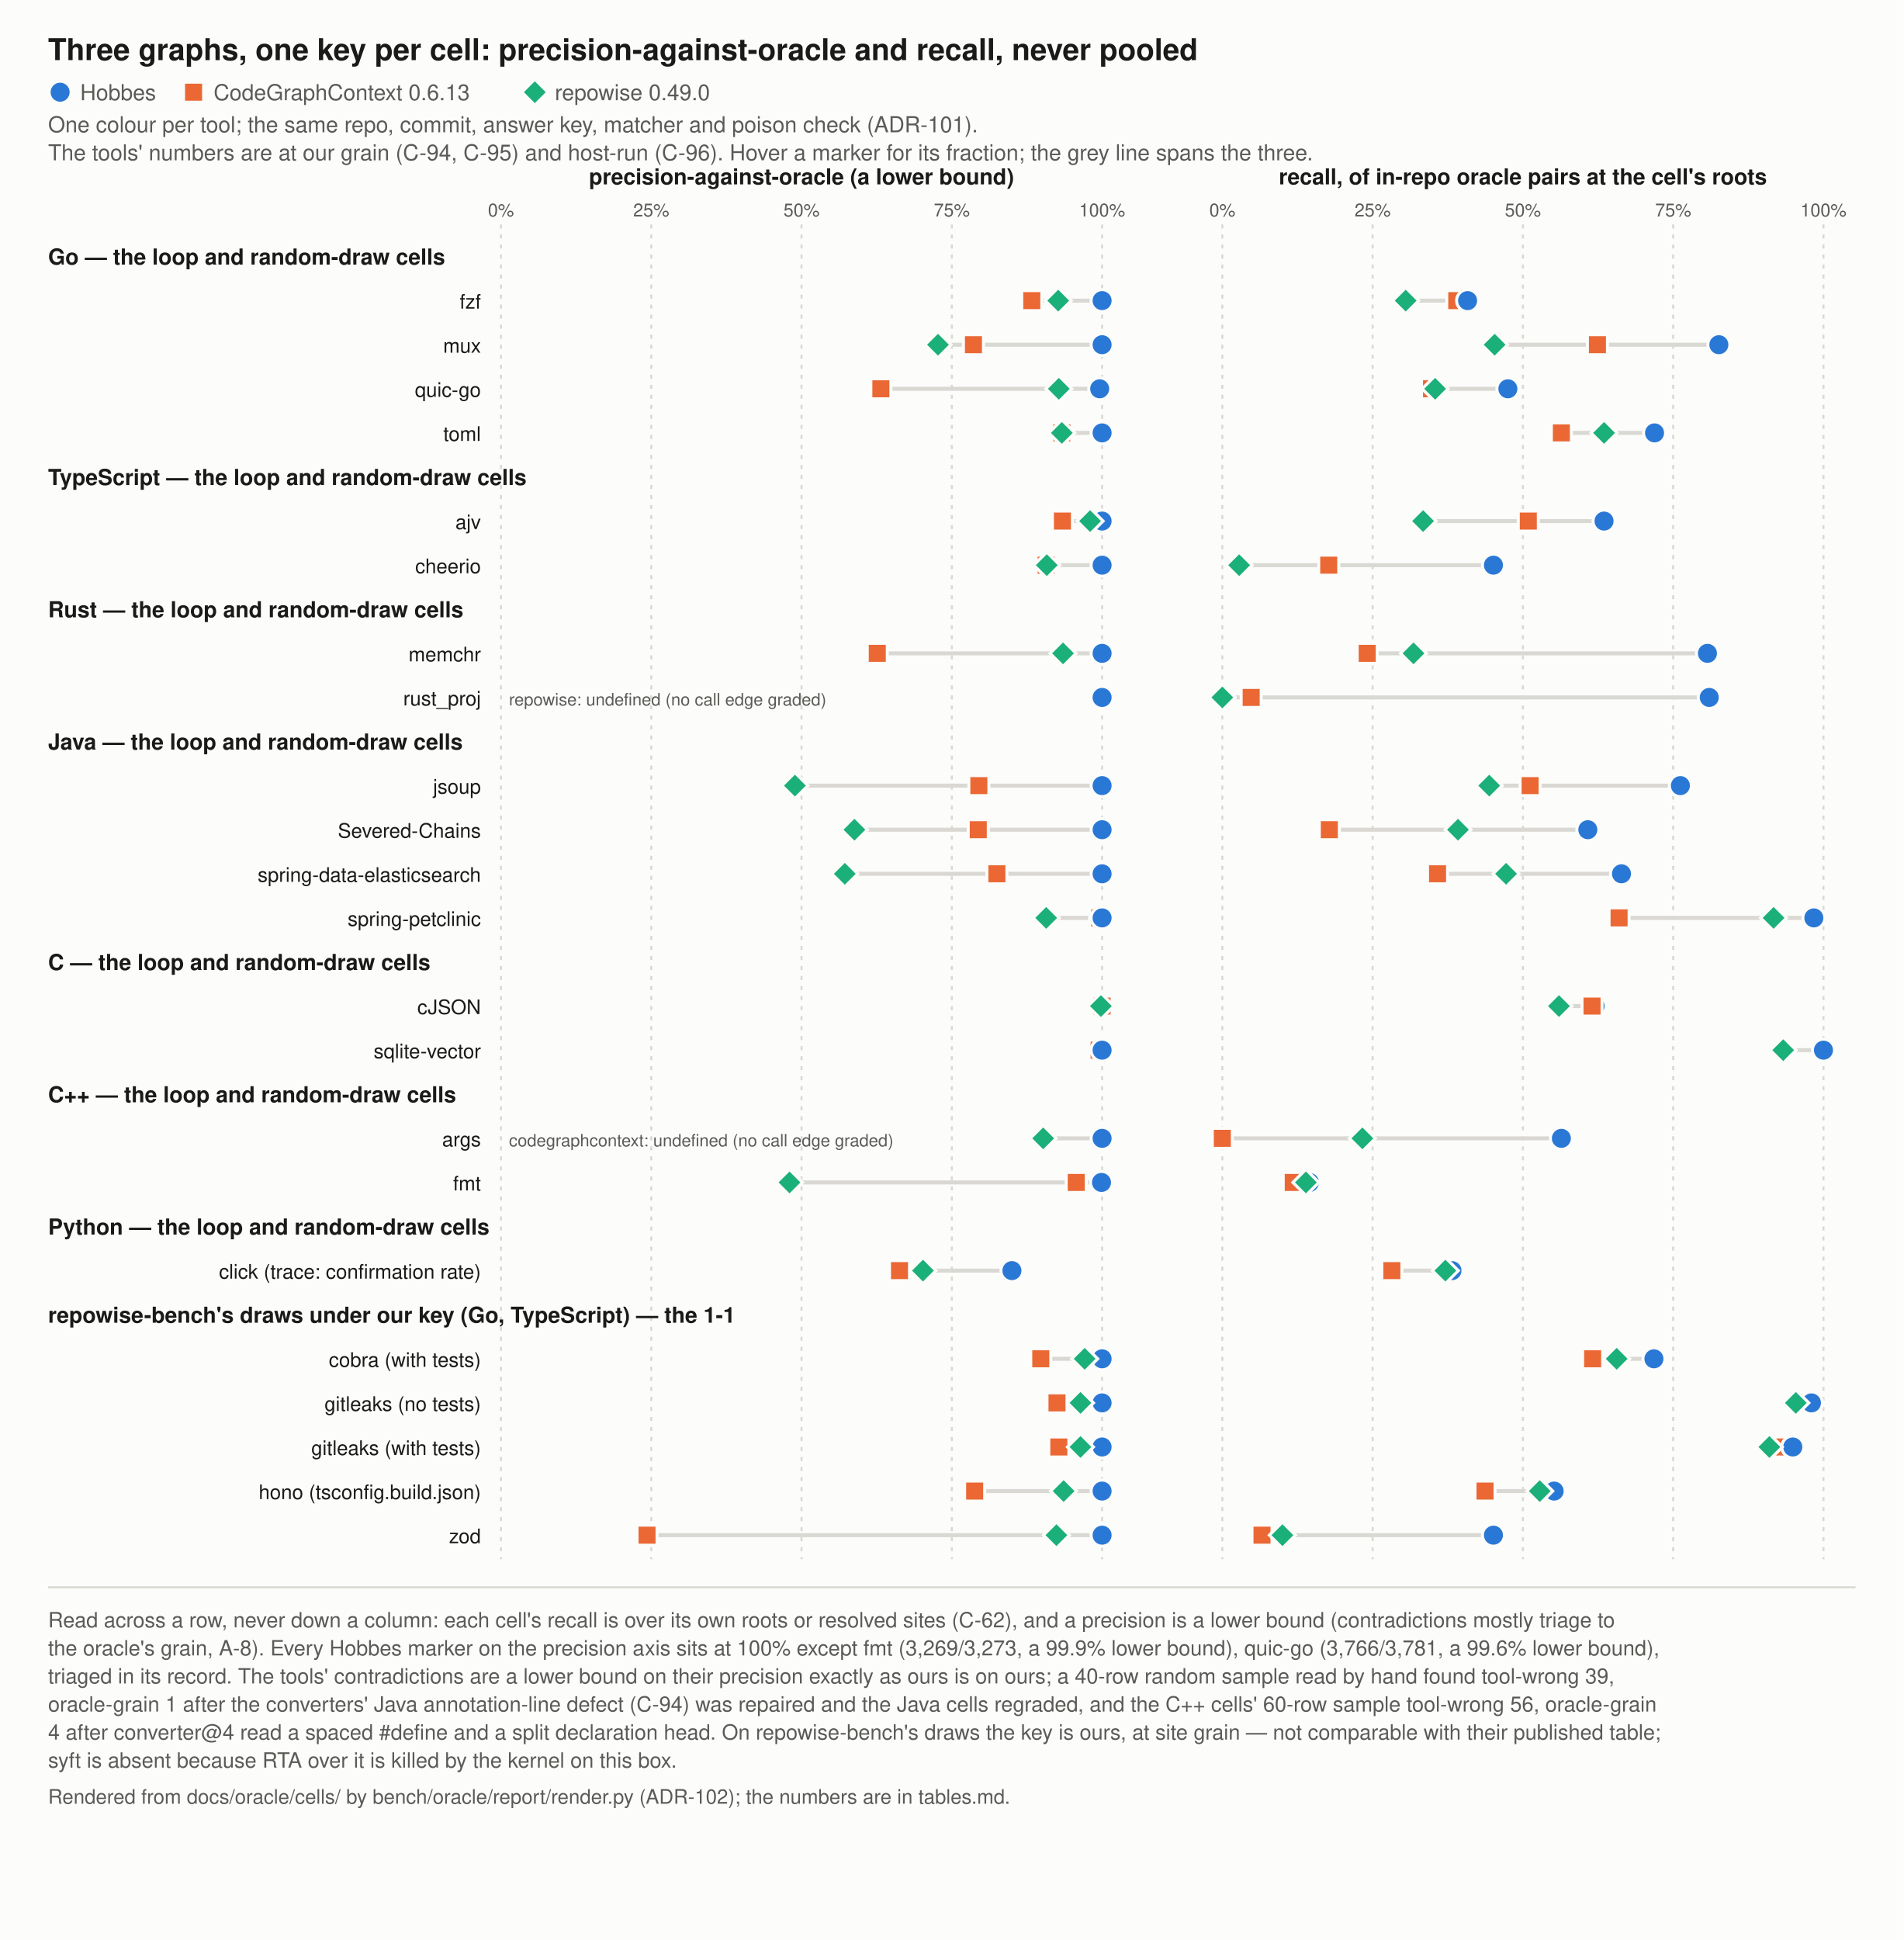
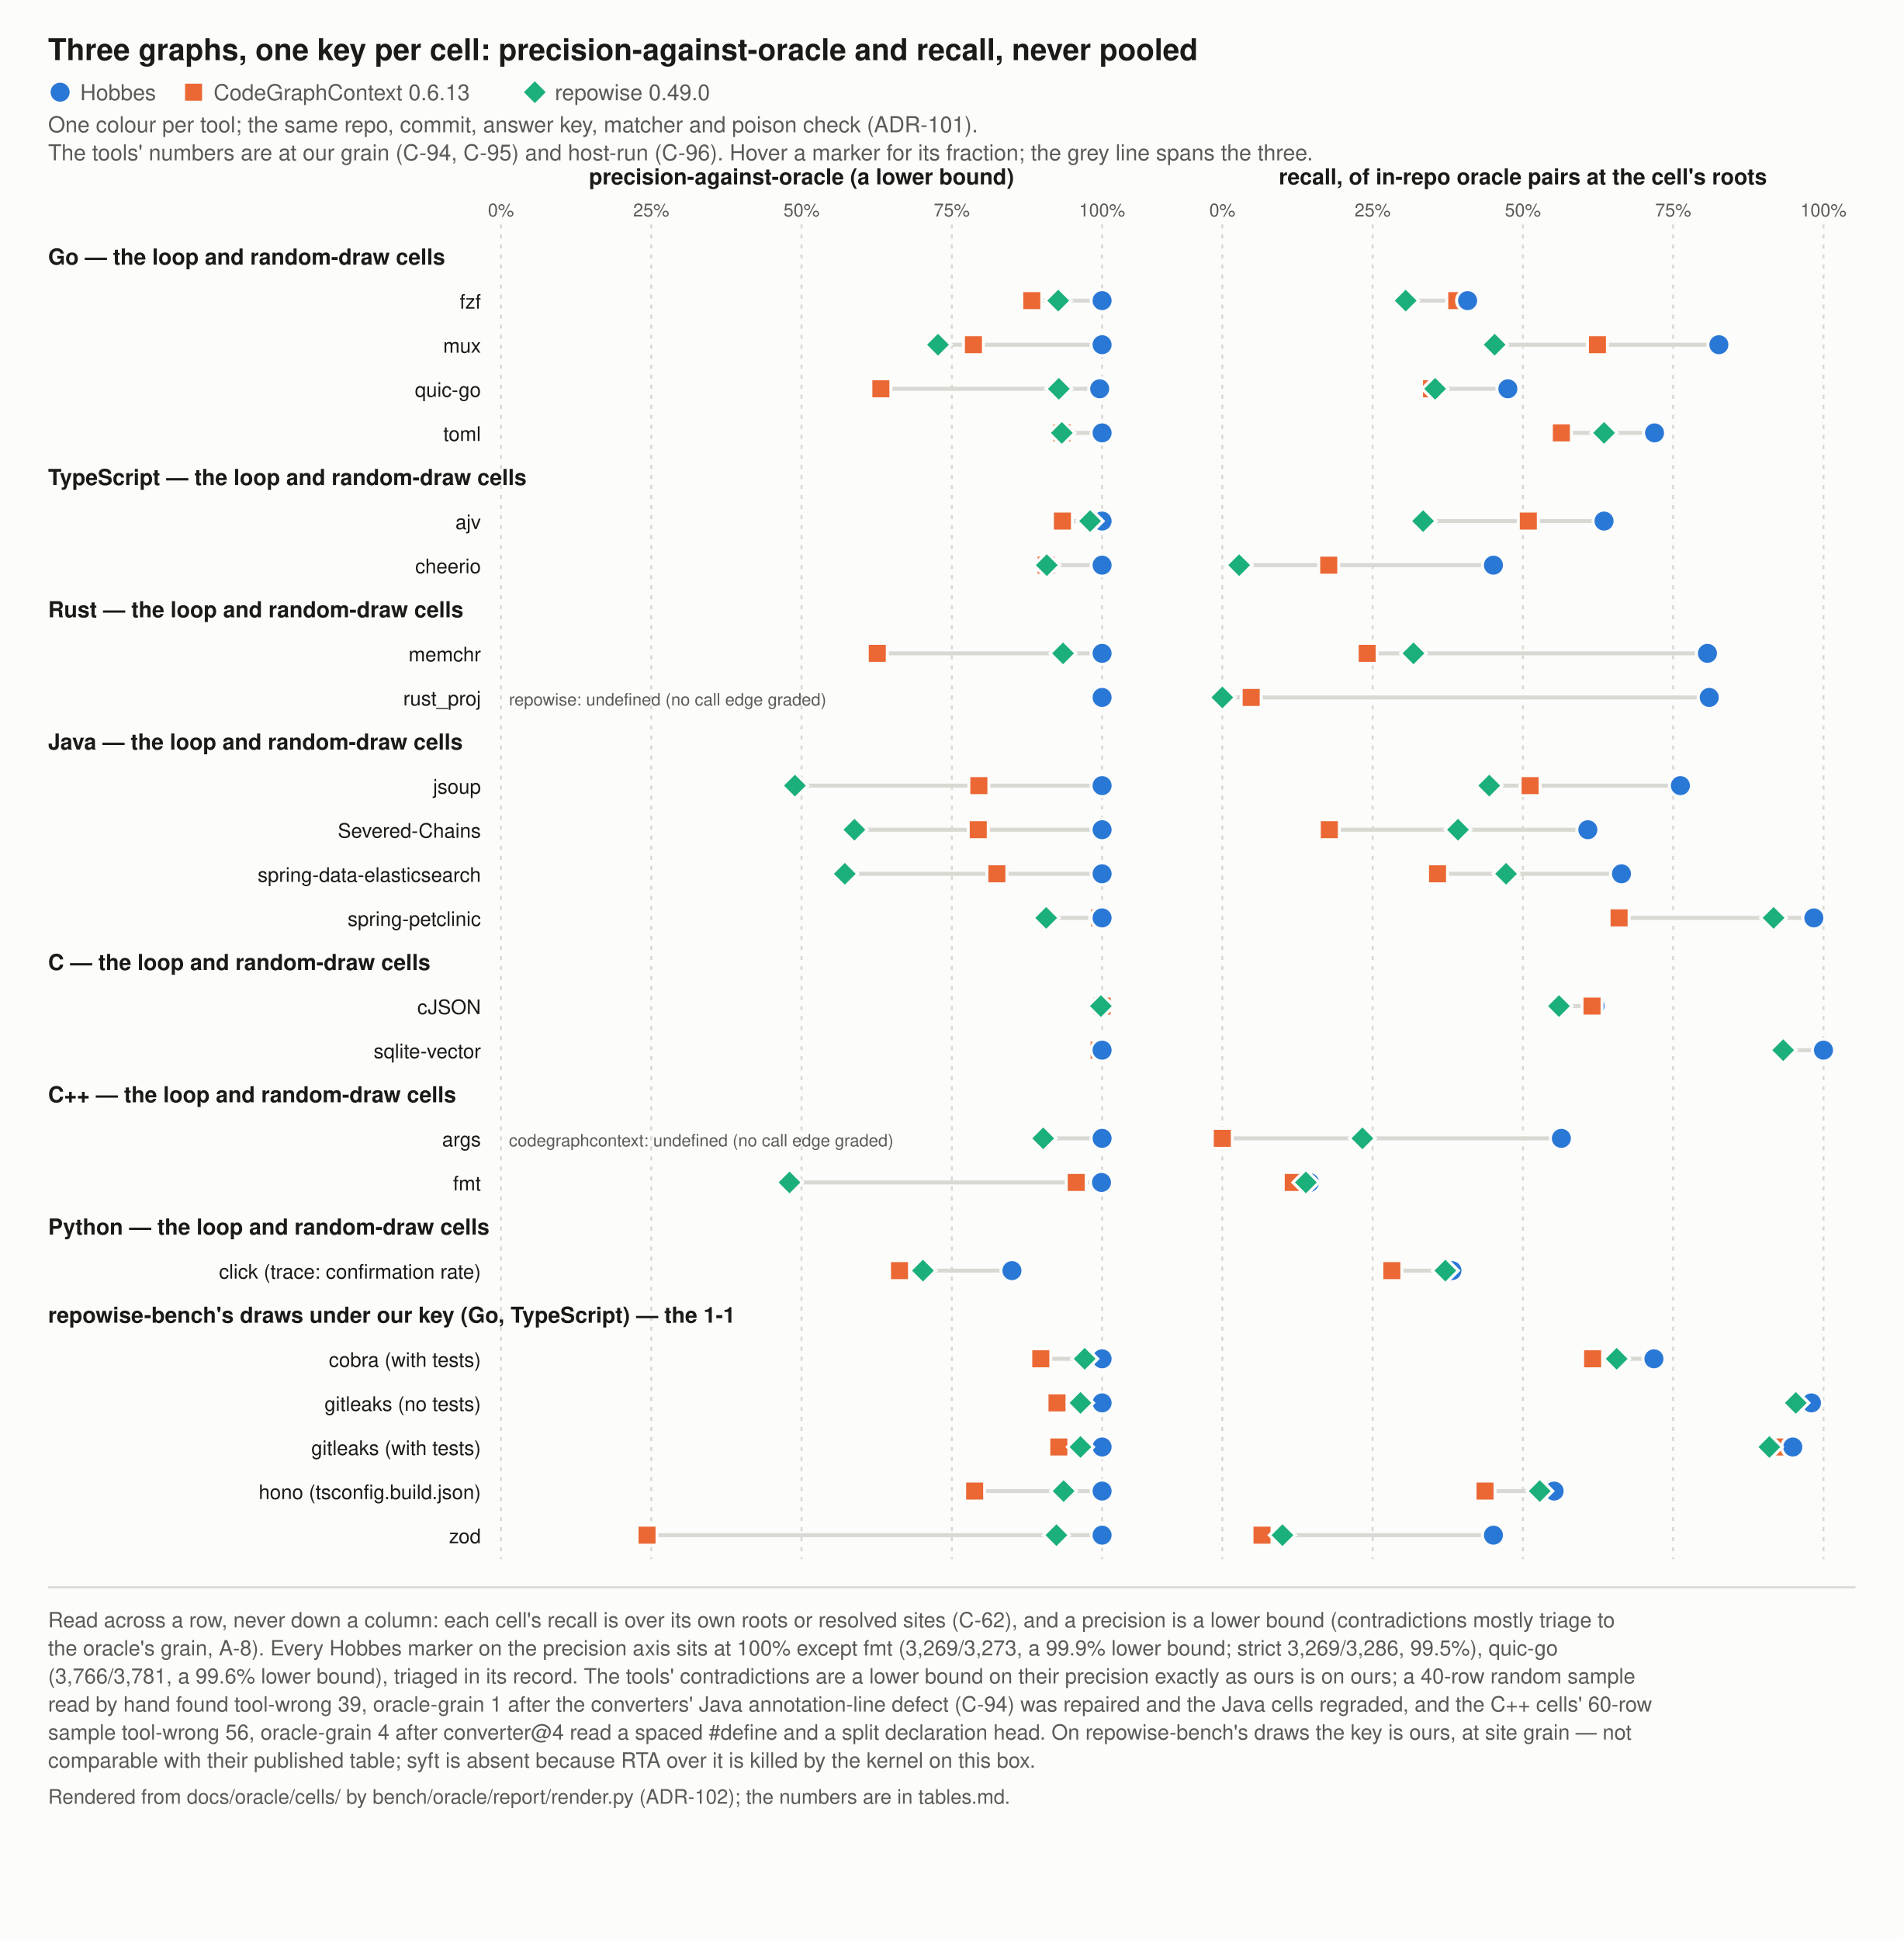
<svg xmlns="http://www.w3.org/2000/svg" width="950" height="968" viewBox="0 0 950 968" role="img" aria-label="Three graphs on one key per cell: precision-against-oracle and recall, Hobbes beside CodeGraphContext and repowise">
  <rect width="950" height="968" fill="#fcfcfb" />
  <text x="24" y="30" font-size="15" fill="#1a1a19" text-anchor="start" font-weight="bold" font-family="-apple-system, 'Segoe UI', Helvetica, Arial, sans-serif">Three graphs, one key per cell: precision-against-oracle and recall, never pooled</text>
  <g>
    <circle cx="30" cy="46" r="5.5" fill="#2a78d6" stroke="#fcfcfb" stroke-width="1.5" />
  </g>
  <text x="40" y="50" font-size="11" fill="#5a5a57" text-anchor="start" font-weight="normal" font-family="-apple-system, 'Segoe UI', Helvetica, Arial, sans-serif">Hobbes</text>
  <g>
    <rect x="91.6" y="41" width="10" height="10" fill="#eb6834" stroke="#fcfcfb" stroke-width="1.5" />
  </g>
  <text x="106.6" y="50" font-size="11" fill="#5a5a57" text-anchor="start" font-weight="normal" font-family="-apple-system, 'Segoe UI', Helvetica, Arial, sans-serif">CodeGraphContext 0.6.13</text>
  <g>
    <polygon points="266.9,39.5 273.4,46 266.9,52.5 260.4,46" fill="#1baf7a" stroke="#fcfcfb" stroke-width="1.5" />
  </g>
  <text x="276.9" y="50" font-size="11" fill="#5a5a57" text-anchor="start" font-weight="normal" font-family="-apple-system, 'Segoe UI', Helvetica, Arial, sans-serif">repowise 0.49.0</text>
  <text x="24" y="66" font-size="11" fill="#5a5a57" text-anchor="start" font-weight="normal" font-family="-apple-system, 'Segoe UI', Helvetica, Arial, sans-serif">One colour per tool; the same repo, commit, answer key, matcher and poison check (ADR-101).</text>
  <text x="24" y="80" font-size="11" fill="#5a5a57" text-anchor="start" font-weight="normal" font-family="-apple-system, 'Segoe UI', Helvetica, Arial, sans-serif">The tools' numbers are at our grain (C-94, C-95) and host-run (C-96). Hover a marker for its fraction; the grey line spans the three.</text>
  <line x1="250.0" y1="112" x2="250.0" y2="778" stroke="#d9d8d2" stroke-dasharray="2 3" />
  <text x="250.0" y="108" font-size="9" fill="#5a5a57" text-anchor="middle" font-weight="normal" font-family="-apple-system, 'Segoe UI', Helvetica, Arial, sans-serif">0%</text>
  <line x1="325.0" y1="112" x2="325.0" y2="778" stroke="#d9d8d2" stroke-dasharray="2 3" />
  <text x="325.0" y="108" font-size="9" fill="#5a5a57" text-anchor="middle" font-weight="normal" font-family="-apple-system, 'Segoe UI', Helvetica, Arial, sans-serif">25%</text>
  <line x1="400.0" y1="112" x2="400.0" y2="778" stroke="#d9d8d2" stroke-dasharray="2 3" />
  <text x="400.0" y="108" font-size="9" fill="#5a5a57" text-anchor="middle" font-weight="normal" font-family="-apple-system, 'Segoe UI', Helvetica, Arial, sans-serif">50%</text>
  <line x1="475.0" y1="112" x2="475.0" y2="778" stroke="#d9d8d2" stroke-dasharray="2 3" />
  <text x="475.0" y="108" font-size="9" fill="#5a5a57" text-anchor="middle" font-weight="normal" font-family="-apple-system, 'Segoe UI', Helvetica, Arial, sans-serif">75%</text>
  <line x1="550.0" y1="112" x2="550.0" y2="778" stroke="#d9d8d2" stroke-dasharray="2 3" />
  <text x="550.0" y="108" font-size="9" fill="#5a5a57" text-anchor="middle" font-weight="normal" font-family="-apple-system, 'Segoe UI', Helvetica, Arial, sans-serif">100%</text>
  <text x="400.0" y="92" font-size="11" fill="#1a1a19" text-anchor="middle" font-weight="bold" font-family="-apple-system, 'Segoe UI', Helvetica, Arial, sans-serif">precision-against-oracle (a lower bound)</text>
  <line x1="610.0" y1="112" x2="610.0" y2="778" stroke="#d9d8d2" stroke-dasharray="2 3" />
  <text x="610.0" y="108" font-size="9" fill="#5a5a57" text-anchor="middle" font-weight="normal" font-family="-apple-system, 'Segoe UI', Helvetica, Arial, sans-serif">0%</text>
  <line x1="685.0" y1="112" x2="685.0" y2="778" stroke="#d9d8d2" stroke-dasharray="2 3" />
  <text x="685.0" y="108" font-size="9" fill="#5a5a57" text-anchor="middle" font-weight="normal" font-family="-apple-system, 'Segoe UI', Helvetica, Arial, sans-serif">25%</text>
  <line x1="760.0" y1="112" x2="760.0" y2="778" stroke="#d9d8d2" stroke-dasharray="2 3" />
  <text x="760.0" y="108" font-size="9" fill="#5a5a57" text-anchor="middle" font-weight="normal" font-family="-apple-system, 'Segoe UI', Helvetica, Arial, sans-serif">50%</text>
  <line x1="835.0" y1="112" x2="835.0" y2="778" stroke="#d9d8d2" stroke-dasharray="2 3" />
  <text x="835.0" y="108" font-size="9" fill="#5a5a57" text-anchor="middle" font-weight="normal" font-family="-apple-system, 'Segoe UI', Helvetica, Arial, sans-serif">75%</text>
  <line x1="910.0" y1="112" x2="910.0" y2="778" stroke="#d9d8d2" stroke-dasharray="2 3" />
  <text x="910.0" y="108" font-size="9" fill="#5a5a57" text-anchor="middle" font-weight="normal" font-family="-apple-system, 'Segoe UI', Helvetica, Arial, sans-serif">100%</text>
  <text x="760.0" y="92" font-size="11" fill="#1a1a19" text-anchor="middle" font-weight="bold" font-family="-apple-system, 'Segoe UI', Helvetica, Arial, sans-serif">recall, of in-repo oracle pairs at the cell's roots</text>
  <text x="24" y="132" font-size="11" fill="#1a1a19" text-anchor="start" font-weight="bold" font-family="-apple-system, 'Segoe UI', Helvetica, Arial, sans-serif">Go — the loop and random-draw cells</text>
  <text x="240" y="154" font-size="10" fill="#1a1a19" text-anchor="end" font-weight="normal" font-family="-apple-system, 'Segoe UI', Helvetica, Arial, sans-serif">fzf</text>
  <line x1="514.9" y1="150" x2="550.0" y2="150" stroke="#d9d8d2" stroke-width="2" />
  <g>
    <rect x="509.9" y="145" width="10" height="10" fill="#eb6834" stroke="#fcfcfb" stroke-width="1.5" />
  </g>
  <g>
    <circle cx="550.0" cy="150" r="5.5" fill="#2a78d6" stroke="#fcfcfb" stroke-width="1.5" />
  </g>
  <g>
    <polygon points="528.1,143.5 534.6,150 528.1,156.5 521.6,150" fill="#1baf7a" stroke="#fcfcfb" stroke-width="1.5" />
  </g>
  <line x1="701.5" y1="150" x2="732.4" y2="150" stroke="#d9d8d2" stroke-width="2" />
  <g>
    <rect x="722.0" y="145" width="10" height="10" fill="#eb6834" stroke="#fcfcfb" stroke-width="1.5" />
  </g>
  <g>
    <circle cx="732.4" cy="150" r="5.5" fill="#2a78d6" stroke="#fcfcfb" stroke-width="1.5" />
  </g>
  <g>
    <polygon points="701.5,143.5 708.0,150 701.5,156.5 695.0,150" fill="#1baf7a" stroke="#fcfcfb" stroke-width="1.5" />
  </g>
  <text x="240" y="176" font-size="10" fill="#1a1a19" text-anchor="end" font-weight="normal" font-family="-apple-system, 'Segoe UI', Helvetica, Arial, sans-serif">mux</text>
  <line x1="468.1" y1="172" x2="550.0" y2="172" stroke="#d9d8d2" stroke-width="2" />
  <g>
    <rect x="480.8" y="167" width="10" height="10" fill="#eb6834" stroke="#fcfcfb" stroke-width="1.5" />
  </g>
  <g>
    <circle cx="550.0" cy="172" r="5.5" fill="#2a78d6" stroke="#fcfcfb" stroke-width="1.5" />
  </g>
  <g>
    <polygon points="468.1,165.5 474.6,172 468.1,178.5 461.6,172" fill="#1baf7a" stroke="#fcfcfb" stroke-width="1.5" />
  </g>
  <line x1="745.9" y1="172" x2="857.8" y2="172" stroke="#d9d8d2" stroke-width="2" />
  <g>
    <rect x="792.2" y="167" width="10" height="10" fill="#eb6834" stroke="#fcfcfb" stroke-width="1.5" />
  </g>
  <g>
    <circle cx="857.8" cy="172" r="5.5" fill="#2a78d6" stroke="#fcfcfb" stroke-width="1.5" />
  </g>
  <g>
    <polygon points="745.9,165.5 752.4,172 745.9,178.5 739.4,172" fill="#1baf7a" stroke="#fcfcfb" stroke-width="1.5" />
  </g>
  <text x="240" y="198" font-size="10" fill="#1a1a19" text-anchor="end" font-weight="normal" font-family="-apple-system, 'Segoe UI', Helvetica, Arial, sans-serif">quic-go</text>
  <line x1="439.6" y1="194" x2="548.8" y2="194" stroke="#d9d8d2" stroke-width="2" />
  <g>
    <rect x="434.6" y="189" width="10" height="10" fill="#eb6834" stroke="#fcfcfb" stroke-width="1.5" />
  </g>
  <g>
    <circle cx="548.8" cy="194" r="5.5" fill="#2a78d6" stroke="#fcfcfb" stroke-width="1.5" />
  </g>
  <g>
    <polygon points="528.4,187.5 534.9,194 528.4,200.5 521.9,194" fill="#1baf7a" stroke="#fcfcfb" stroke-width="1.5" />
  </g>
  <line x1="714.4" y1="194" x2="752.5" y2="194" stroke="#d9d8d2" stroke-width="2" />
  <g>
    <rect x="709.4" y="189" width="10" height="10" fill="#eb6834" stroke="#fcfcfb" stroke-width="1.5" />
  </g>
  <g>
    <circle cx="752.5" cy="194" r="5.5" fill="#2a78d6" stroke="#fcfcfb" stroke-width="1.5" />
  </g>
  <g>
    <polygon points="716.2,187.5 722.7,194 716.2,200.5 709.7,194" fill="#1baf7a" stroke="#fcfcfb" stroke-width="1.5" />
  </g>
  <text x="240" y="220" font-size="10" fill="#1a1a19" text-anchor="end" font-weight="normal" font-family="-apple-system, 'Segoe UI', Helvetica, Arial, sans-serif">toml</text>
  <line x1="529.9" y1="216" x2="550.0" y2="216" stroke="#d9d8d2" stroke-width="2" />
  <g>
    <rect x="524.9" y="211" width="10" height="10" fill="#eb6834" stroke="#fcfcfb" stroke-width="1.5" />
  </g>
  <g>
    <polygon points="529.9,209.5 536.4,216 529.9,222.5 523.4,216" fill="#1baf7a" stroke="#fcfcfb" stroke-width="1.5" />
  </g>
  <g>
    <circle cx="550.0" cy="216" r="5.5" fill="#2a78d6" stroke="#fcfcfb" stroke-width="1.5" />
  </g>
  <line x1="779.2" y1="216" x2="825.7" y2="216" stroke="#d9d8d2" stroke-width="2" />
  <g>
    <rect x="774.2" y="211" width="10" height="10" fill="#eb6834" stroke="#fcfcfb" stroke-width="1.5" />
  </g>
  <g>
    <polygon points="800.5,209.5 807.0,216 800.5,222.5 794.0,216" fill="#1baf7a" stroke="#fcfcfb" stroke-width="1.5" />
  </g>
  <g>
    <circle cx="825.7" cy="216" r="5.5" fill="#2a78d6" stroke="#fcfcfb" stroke-width="1.5" />
  </g>
  <text x="24" y="242" font-size="11" fill="#1a1a19" text-anchor="start" font-weight="bold" font-family="-apple-system, 'Segoe UI', Helvetica, Arial, sans-serif">TypeScript — the loop and random-draw cells</text>
  <text x="240" y="264" font-size="10" fill="#1a1a19" text-anchor="end" font-weight="normal" font-family="-apple-system, 'Segoe UI', Helvetica, Arial, sans-serif">ajv</text>
  <line x1="530.2" y1="260" x2="550.0" y2="260" stroke="#d9d8d2" stroke-width="2" />
  <g>
    <circle cx="550.0" cy="260" r="5.5" fill="#2a78d6" stroke="#fcfcfb" stroke-width="1.5" />
  </g>
  <g>
    <rect x="525.2" y="255" width="10" height="10" fill="#eb6834" stroke="#fcfcfb" stroke-width="1.5" />
  </g>
  <g>
    <polygon points="544.0,253.5 550.5,260 544.0,266.5 537.5,260" fill="#1baf7a" stroke="#fcfcfb" stroke-width="1.5" />
  </g>
  <line x1="710.2" y1="260" x2="800.5" y2="260" stroke="#d9d8d2" stroke-width="2" />
  <g>
    <circle cx="800.5" cy="260" r="5.5" fill="#2a78d6" stroke="#fcfcfb" stroke-width="1.5" />
  </g>
  <g>
    <rect x="757.7" y="255" width="10" height="10" fill="#eb6834" stroke="#fcfcfb" stroke-width="1.5" />
  </g>
  <g>
    <polygon points="710.2,253.5 716.7,260 710.2,266.5 703.7,260" fill="#1baf7a" stroke="#fcfcfb" stroke-width="1.5" />
  </g>
  <text x="240" y="286" font-size="10" fill="#1a1a19" text-anchor="end" font-weight="normal" font-family="-apple-system, 'Segoe UI', Helvetica, Arial, sans-serif">cheerio</text>
  <line x1="522.1" y1="282" x2="550.0" y2="282" stroke="#d9d8d2" stroke-width="2" />
  <g>
    <circle cx="550.0" cy="282" r="5.5" fill="#2a78d6" stroke="#fcfcfb" stroke-width="1.5" />
  </g>
  <g>
    <rect x="517.1" y="277" width="10" height="10" fill="#eb6834" stroke="#fcfcfb" stroke-width="1.5" />
  </g>
  <g>
    <polygon points="522.4,275.5 528.9,282 522.4,288.5 515.9,282" fill="#1baf7a" stroke="#fcfcfb" stroke-width="1.5" />
  </g>
  <line x1="618.4" y1="282" x2="745.3" y2="282" stroke="#d9d8d2" stroke-width="2" />
  <g>
    <circle cx="745.3" cy="282" r="5.5" fill="#2a78d6" stroke="#fcfcfb" stroke-width="1.5" />
  </g>
  <g>
    <rect x="658.1" y="277" width="10" height="10" fill="#eb6834" stroke="#fcfcfb" stroke-width="1.5" />
  </g>
  <g>
    <polygon points="618.4,275.5 624.9,282 618.4,288.5 611.9,282" fill="#1baf7a" stroke="#fcfcfb" stroke-width="1.5" />
  </g>
  <text x="24" y="308" font-size="11" fill="#1a1a19" text-anchor="start" font-weight="bold" font-family="-apple-system, 'Segoe UI', Helvetica, Arial, sans-serif">Rust — the loop and random-draw cells</text>
  <text x="240" y="330" font-size="10" fill="#1a1a19" text-anchor="end" font-weight="normal" font-family="-apple-system, 'Segoe UI', Helvetica, Arial, sans-serif">memchr</text>
  <line x1="437.8" y1="326" x2="550.0" y2="326" stroke="#d9d8d2" stroke-width="2" />
  <g>
    <rect x="432.8" y="321" width="10" height="10" fill="#eb6834" stroke="#fcfcfb" stroke-width="1.5" />
  </g>
  <g>
    <circle cx="550.0" cy="326" r="5.5" fill="#2a78d6" stroke="#fcfcfb" stroke-width="1.5" />
  </g>
  <g>
    <polygon points="530.5,319.5 537.0,326 530.5,332.5 524.0,326" fill="#1baf7a" stroke="#fcfcfb" stroke-width="1.5" />
  </g>
  <line x1="682.3" y1="326" x2="852.1" y2="326" stroke="#d9d8d2" stroke-width="2" />
  <g>
    <rect x="677.3" y="321" width="10" height="10" fill="#eb6834" stroke="#fcfcfb" stroke-width="1.5" />
  </g>
  <g>
    <circle cx="852.1" cy="326" r="5.5" fill="#2a78d6" stroke="#fcfcfb" stroke-width="1.5" />
  </g>
  <g>
    <polygon points="705.4,319.5 711.9,326 705.4,332.5 698.9,326" fill="#1baf7a" stroke="#fcfcfb" stroke-width="1.5" />
  </g>
  <text x="240" y="352" font-size="10" fill="#1a1a19" text-anchor="end" font-weight="normal" font-family="-apple-system, 'Segoe UI', Helvetica, Arial, sans-serif">rust_proj</text>
  <line x1="550.0" y1="348" x2="550.0" y2="348" stroke="#d9d8d2" stroke-width="2" />
  <g>
    <rect x="545.0" y="343" width="10" height="10" fill="#eb6834" stroke="#fcfcfb" stroke-width="1.5" />
  </g>
  <g>
    <circle cx="550.0" cy="348" r="5.5" fill="#2a78d6" stroke="#fcfcfb" stroke-width="1.5" />
  </g>
  <text x="254" y="352" font-size="8.5" fill="#5a5a57" text-anchor="start" font-weight="normal" font-family="-apple-system, 'Segoe UI', Helvetica, Arial, sans-serif">repowise: undefined (no call edge graded)</text>
  <line x1="610.0" y1="348" x2="853.0" y2="348" stroke="#d9d8d2" stroke-width="2" />
  <g>
    <rect x="619.4" y="343" width="10" height="10" fill="#eb6834" stroke="#fcfcfb" stroke-width="1.5" />
  </g>
  <g>
    <polygon points="610.0,341.5 616.5,348 610.0,354.5 603.5,348" fill="#1baf7a" stroke="#fcfcfb" stroke-width="1.5" />
  </g>
  <g>
    <circle cx="853.0" cy="348" r="5.5" fill="#2a78d6" stroke="#fcfcfb" stroke-width="1.5" />
  </g>
  <text x="24" y="374" font-size="11" fill="#1a1a19" text-anchor="start" font-weight="bold" font-family="-apple-system, 'Segoe UI', Helvetica, Arial, sans-serif">Java — the loop and random-draw cells</text>
  <text x="240" y="396" font-size="10" fill="#1a1a19" text-anchor="end" font-weight="normal" font-family="-apple-system, 'Segoe UI', Helvetica, Arial, sans-serif">jsoup</text>
  <line x1="396.7" y1="392" x2="550.0" y2="392" stroke="#d9d8d2" stroke-width="2" />
  <g>
    <rect x="483.5" y="387" width="10" height="10" fill="#eb6834" stroke="#fcfcfb" stroke-width="1.5" />
  </g>
  <g>
    <circle cx="550.0" cy="392" r="5.5" fill="#2a78d6" stroke="#fcfcfb" stroke-width="1.5" />
  </g>
  <g>
    <polygon points="396.7,385.5 403.2,392 396.7,398.5 390.2,392" fill="#1baf7a" stroke="#fcfcfb" stroke-width="1.5" />
  </g>
  <line x1="743.2" y1="392" x2="838.6" y2="392" stroke="#d9d8d2" stroke-width="2" />
  <g>
    <rect x="758.6" y="387" width="10" height="10" fill="#eb6834" stroke="#fcfcfb" stroke-width="1.5" />
  </g>
  <g>
    <circle cx="838.6" cy="392" r="5.5" fill="#2a78d6" stroke="#fcfcfb" stroke-width="1.5" />
  </g>
  <g>
    <polygon points="743.2,385.5 749.7,392 743.2,398.5 736.7,392" fill="#1baf7a" stroke="#fcfcfb" stroke-width="1.5" />
  </g>
  <text x="240" y="418" font-size="10" fill="#1a1a19" text-anchor="end" font-weight="normal" font-family="-apple-system, 'Segoe UI', Helvetica, Arial, sans-serif">Severed-Chains</text>
  <line x1="426.4" y1="414" x2="550.0" y2="414" stroke="#d9d8d2" stroke-width="2" />
  <g>
    <rect x="483.2" y="409" width="10" height="10" fill="#eb6834" stroke="#fcfcfb" stroke-width="1.5" />
  </g>
  <g>
    <polygon points="426.4,407.5 432.9,414 426.4,420.5 419.9,414" fill="#1baf7a" stroke="#fcfcfb" stroke-width="1.5" />
  </g>
  <g>
    <circle cx="550.0" cy="414" r="5.5" fill="#2a78d6" stroke="#fcfcfb" stroke-width="1.5" />
  </g>
  <line x1="663.4" y1="414" x2="792.4" y2="414" stroke="#d9d8d2" stroke-width="2" />
  <g>
    <rect x="658.4" y="409" width="10" height="10" fill="#eb6834" stroke="#fcfcfb" stroke-width="1.5" />
  </g>
  <g>
    <polygon points="727.6,407.5 734.1,414 727.6,420.5 721.1,414" fill="#1baf7a" stroke="#fcfcfb" stroke-width="1.5" />
  </g>
  <g>
    <circle cx="792.4" cy="414" r="5.5" fill="#2a78d6" stroke="#fcfcfb" stroke-width="1.5" />
  </g>
  <text x="240" y="440" font-size="10" fill="#1a1a19" text-anchor="end" font-weight="normal" font-family="-apple-system, 'Segoe UI', Helvetica, Arial, sans-serif">spring-data-elasticsearch</text>
  <line x1="421.6" y1="436" x2="550.0" y2="436" stroke="#d9d8d2" stroke-width="2" />
  <g>
    <rect x="492.5" y="431" width="10" height="10" fill="#eb6834" stroke="#fcfcfb" stroke-width="1.5" />
  </g>
  <g>
    <polygon points="421.6,429.5 428.1,436 421.6,442.5 415.1,436" fill="#1baf7a" stroke="#fcfcfb" stroke-width="1.5" />
  </g>
  <g>
    <circle cx="550.0" cy="436" r="5.5" fill="#2a78d6" stroke="#fcfcfb" stroke-width="1.5" />
  </g>
  <line x1="717.4" y1="436" x2="809.2" y2="436" stroke="#d9d8d2" stroke-width="2" />
  <g>
    <rect x="712.4" y="431" width="10" height="10" fill="#eb6834" stroke="#fcfcfb" stroke-width="1.5" />
  </g>
  <g>
    <polygon points="751.6,429.5 758.1,436 751.6,442.5 745.1,436" fill="#1baf7a" stroke="#fcfcfb" stroke-width="1.5" />
  </g>
  <g>
    <circle cx="809.2" cy="436" r="5.5" fill="#2a78d6" stroke="#fcfcfb" stroke-width="1.5" />
  </g>
  <text x="240" y="462" font-size="10" fill="#1a1a19" text-anchor="end" font-weight="normal" font-family="-apple-system, 'Segoe UI', Helvetica, Arial, sans-serif">spring-petclinic</text>
  <line x1="522.1" y1="458" x2="550.0" y2="458" stroke="#d9d8d2" stroke-width="2" />
  <g>
    <rect x="543.8" y="453" width="10" height="10" fill="#eb6834" stroke="#fcfcfb" stroke-width="1.5" />
  </g>
  <g>
    <circle cx="550.0" cy="458" r="5.5" fill="#2a78d6" stroke="#fcfcfb" stroke-width="1.5" />
  </g>
  <g>
    <polygon points="522.1,451.5 528.6,458 522.1,464.5 515.6,458" fill="#1baf7a" stroke="#fcfcfb" stroke-width="1.5" />
  </g>
  <line x1="808.0" y1="458" x2="905.2" y2="458" stroke="#d9d8d2" stroke-width="2" />
  <g>
    <rect x="803.0" y="453" width="10" height="10" fill="#eb6834" stroke="#fcfcfb" stroke-width="1.5" />
  </g>
  <g>
    <circle cx="905.2" cy="458" r="5.5" fill="#2a78d6" stroke="#fcfcfb" stroke-width="1.5" />
  </g>
  <g>
    <polygon points="885.1,451.5 891.6,458 885.1,464.5 878.6,458" fill="#1baf7a" stroke="#fcfcfb" stroke-width="1.5" />
  </g>
  <text x="24" y="484" font-size="11" fill="#1a1a19" text-anchor="start" font-weight="bold" font-family="-apple-system, 'Segoe UI', Helvetica, Arial, sans-serif">C — the loop and random-draw cells</text>
  <text x="240" y="506" font-size="10" fill="#1a1a19" text-anchor="end" font-weight="normal" font-family="-apple-system, 'Segoe UI', Helvetica, Arial, sans-serif">cJSON</text>
  <line x1="549.4" y1="502" x2="550.0" y2="502" stroke="#d9d8d2" stroke-width="2" />
  <g>
    <circle cx="550.0" cy="502" r="5.5" fill="#2a78d6" stroke="#fcfcfb" stroke-width="1.5" />
  </g>
  <g>
    <rect x="545.0" y="497" width="10" height="10" fill="#eb6834" stroke="#fcfcfb" stroke-width="1.5" />
  </g>
  <g>
    <polygon points="549.4,495.5 555.9,502 549.4,508.5 542.9,502" fill="#1baf7a" stroke="#fcfcfb" stroke-width="1.5" />
  </g>
  <line x1="778.0" y1="502" x2="796.0" y2="502" stroke="#d9d8d2" stroke-width="2" />
  <g>
    <circle cx="796.0" cy="502" r="5.5" fill="#2a78d6" stroke="#fcfcfb" stroke-width="1.5" />
  </g>
  <g>
    <rect x="789.5" y="497" width="10" height="10" fill="#eb6834" stroke="#fcfcfb" stroke-width="1.5" />
  </g>
  <g>
    <polygon points="778.0,495.5 784.5,502 778.0,508.5 771.5,502" fill="#1baf7a" stroke="#fcfcfb" stroke-width="1.5" />
  </g>
  <text x="240" y="528" font-size="10" fill="#1a1a19" text-anchor="end" font-weight="normal" font-family="-apple-system, 'Segoe UI', Helvetica, Arial, sans-serif">sqlite-vector</text>
  <line x1="548.5" y1="524" x2="550.0" y2="524" stroke="#d9d8d2" stroke-width="2" />
  <g>
    <rect x="543.5" y="519" width="10" height="10" fill="#eb6834" stroke="#fcfcfb" stroke-width="1.5" />
  </g>
  <g>
    <polygon points="550.0,517.5 556.5,524 550.0,530.5 543.5,524" fill="#1baf7a" stroke="#fcfcfb" stroke-width="1.5" />
  </g>
  <g>
    <circle cx="550.0" cy="524" r="5.5" fill="#2a78d6" stroke="#fcfcfb" stroke-width="1.5" />
  </g>
  <line x1="889.9" y1="524" x2="910.0" y2="524" stroke="#d9d8d2" stroke-width="2" />
  <g>
    <rect x="905.0" y="519" width="10" height="10" fill="#eb6834" stroke="#fcfcfb" stroke-width="1.5" />
  </g>
  <g>
    <polygon points="889.9,517.5 896.4,524 889.9,530.5 883.4,524" fill="#1baf7a" stroke="#fcfcfb" stroke-width="1.5" />
  </g>
  <g>
    <circle cx="910.0" cy="524" r="5.5" fill="#2a78d6" stroke="#fcfcfb" stroke-width="1.5" />
  </g>
  <text x="24" y="550" font-size="11" fill="#1a1a19" text-anchor="start" font-weight="bold" font-family="-apple-system, 'Segoe UI', Helvetica, Arial, sans-serif">C++ — the loop and random-draw cells</text>
  <text x="240" y="572" font-size="10" fill="#1a1a19" text-anchor="end" font-weight="normal" font-family="-apple-system, 'Segoe UI', Helvetica, Arial, sans-serif">args</text>
  <line x1="520.6" y1="568" x2="550.0" y2="568" stroke="#d9d8d2" stroke-width="2" />
  <g>
    <circle cx="550.0" cy="568" r="5.5" fill="#2a78d6" stroke="#fcfcfb" stroke-width="1.5" />
  </g>
  <g>
    <polygon points="520.6,561.5 527.1,568 520.6,574.5 514.1,568" fill="#1baf7a" stroke="#fcfcfb" stroke-width="1.5" />
  </g>
  <text x="254" y="572" font-size="8.5" fill="#5a5a57" text-anchor="start" font-weight="normal" font-family="-apple-system, 'Segoe UI', Helvetica, Arial, sans-serif">codegraphcontext: undefined (no call edge graded)</text>
  <line x1="610.0" y1="568" x2="779.2" y2="568" stroke="#d9d8d2" stroke-width="2" />
  <g>
    <circle cx="779.2" cy="568" r="5.5" fill="#2a78d6" stroke="#fcfcfb" stroke-width="1.5" />
  </g>
  <g>
    <rect x="605.0" y="563" width="10" height="10" fill="#eb6834" stroke="#fcfcfb" stroke-width="1.5" />
  </g>
  <g>
    <polygon points="679.9,561.5 686.4,568 679.9,574.5 673.4,568" fill="#1baf7a" stroke="#fcfcfb" stroke-width="1.5" />
  </g>
  <text x="240" y="594" font-size="10" fill="#1a1a19" text-anchor="end" font-weight="normal" font-family="-apple-system, 'Segoe UI', Helvetica, Arial, sans-serif">fmt</text>
  <line x1="394.0" y1="590" x2="549.7" y2="590" stroke="#d9d8d2" stroke-width="2" />
  <g>
    <rect x="532.1" y="585" width="10" height="10" fill="#eb6834" stroke="#fcfcfb" stroke-width="1.5" />
  </g>
  <g>
    <circle cx="549.7" cy="590" r="5.5" fill="#2a78d6" stroke="#fcfcfb" stroke-width="1.5" />
  </g>
  <g>
    <polygon points="394.0,583.5 400.5,590 394.0,596.5 387.5,590" fill="#1baf7a" stroke="#fcfcfb" stroke-width="1.5" />
  </g>
  <line x1="645.4" y1="590" x2="653.5" y2="590" stroke="#d9d8d2" stroke-width="2" />
  <g>
    <rect x="640.4" y="585" width="10" height="10" fill="#eb6834" stroke="#fcfcfb" stroke-width="1.5" />
  </g>
  <g>
    <circle cx="653.5" cy="590" r="5.5" fill="#2a78d6" stroke="#fcfcfb" stroke-width="1.5" />
  </g>
  <g>
    <polygon points="651.7,583.5 658.2,590 651.7,596.5 645.2,590" fill="#1baf7a" stroke="#fcfcfb" stroke-width="1.5" />
  </g>
  <text x="24" y="616" font-size="11" fill="#1a1a19" text-anchor="start" font-weight="bold" font-family="-apple-system, 'Segoe UI', Helvetica, Arial, sans-serif">Python — the loop and random-draw cells</text>
  <text x="240" y="638" font-size="10" fill="#1a1a19" text-anchor="end" font-weight="normal" font-family="-apple-system, 'Segoe UI', Helvetica, Arial, sans-serif">click (trace: confirmation rate)</text>
  <line x1="448.9" y1="634" x2="505.0" y2="634" stroke="#d9d8d2" stroke-width="2" />
  <g>
    <circle cx="505.0" cy="634" r="5.5" fill="#2a78d6" stroke="#fcfcfb" stroke-width="1.5" />
  </g>
  <g>
    <rect x="443.9" y="629" width="10" height="10" fill="#eb6834" stroke="#fcfcfb" stroke-width="1.5" />
  </g>
  <g>
    <polygon points="460.6,627.5 467.1,634 460.6,640.5 454.1,634" fill="#1baf7a" stroke="#fcfcfb" stroke-width="1.5" />
  </g>
  <line x1="694.6" y1="634" x2="724.6" y2="634" stroke="#d9d8d2" stroke-width="2" />
  <g>
    <circle cx="724.6" cy="634" r="5.5" fill="#2a78d6" stroke="#fcfcfb" stroke-width="1.5" />
  </g>
  <g>
    <rect x="689.6" y="629" width="10" height="10" fill="#eb6834" stroke="#fcfcfb" stroke-width="1.5" />
  </g>
  <g>
    <polygon points="721.3,627.5 727.8,634 721.3,640.5 714.8,634" fill="#1baf7a" stroke="#fcfcfb" stroke-width="1.5" />
  </g>
  <text x="24" y="660" font-size="11" fill="#1a1a19" text-anchor="start" font-weight="bold" font-family="-apple-system, 'Segoe UI', Helvetica, Arial, sans-serif">repowise-bench's draws under our key (Go, TypeScript) — the 1-1</text>
  <text x="240" y="682" font-size="10" fill="#1a1a19" text-anchor="end" font-weight="normal" font-family="-apple-system, 'Segoe UI', Helvetica, Arial, sans-serif">cobra (with tests)</text>
  <line x1="519.4" y1="678" x2="550.0" y2="678" stroke="#d9d8d2" stroke-width="2" />
  <g>
    <circle cx="550.0" cy="678" r="5.5" fill="#2a78d6" stroke="#fcfcfb" stroke-width="1.5" />
  </g>
  <g>
    <rect x="514.4" y="673" width="10" height="10" fill="#eb6834" stroke="#fcfcfb" stroke-width="1.5" />
  </g>
  <g>
    <polygon points="541.3,671.5 547.8,678 541.3,684.5 534.8,678" fill="#1baf7a" stroke="#fcfcfb" stroke-width="1.5" />
  </g>
  <line x1="794.8" y1="678" x2="825.4" y2="678" stroke="#d9d8d2" stroke-width="2" />
  <g>
    <circle cx="825.4" cy="678" r="5.5" fill="#2a78d6" stroke="#fcfcfb" stroke-width="1.5" />
  </g>
  <g>
    <rect x="789.8" y="673" width="10" height="10" fill="#eb6834" stroke="#fcfcfb" stroke-width="1.5" />
  </g>
  <g>
    <polygon points="806.8,671.5 813.3,678 806.8,684.5 800.3,678" fill="#1baf7a" stroke="#fcfcfb" stroke-width="1.5" />
  </g>
  <text x="240" y="704" font-size="10" fill="#1a1a19" text-anchor="end" font-weight="normal" font-family="-apple-system, 'Segoe UI', Helvetica, Arial, sans-serif">gitleaks (no tests)</text>
  <line x1="527.5" y1="700" x2="550.0" y2="700" stroke="#d9d8d2" stroke-width="2" />
  <g>
    <rect x="522.5" y="695" width="10" height="10" fill="#eb6834" stroke="#fcfcfb" stroke-width="1.5" />
  </g>
  <g>
    <circle cx="550.0" cy="700" r="5.5" fill="#2a78d6" stroke="#fcfcfb" stroke-width="1.5" />
  </g>
  <g>
    <polygon points="539.2,693.5 545.7,700 539.2,706.5 532.7,700" fill="#1baf7a" stroke="#fcfcfb" stroke-width="1.5" />
  </g>
  <line x1="896.2" y1="700" x2="904.0" y2="700" stroke="#d9d8d2" stroke-width="2" />
  <g>
    <rect x="895.4" y="695" width="10" height="10" fill="#eb6834" stroke="#fcfcfb" stroke-width="1.5" />
  </g>
  <g>
    <circle cx="904.0" cy="700" r="5.5" fill="#2a78d6" stroke="#fcfcfb" stroke-width="1.5" />
  </g>
  <g>
    <polygon points="896.2,693.5 902.7,700 896.2,706.5 889.7,700" fill="#1baf7a" stroke="#fcfcfb" stroke-width="1.5" />
  </g>
  <text x="240" y="726" font-size="10" fill="#1a1a19" text-anchor="end" font-weight="normal" font-family="-apple-system, 'Segoe UI', Helvetica, Arial, sans-serif">gitleaks (with tests)</text>
  <line x1="528.4" y1="722" x2="550.0" y2="722" stroke="#d9d8d2" stroke-width="2" />
  <g>
    <rect x="523.4" y="717" width="10" height="10" fill="#eb6834" stroke="#fcfcfb" stroke-width="1.5" />
  </g>
  <g>
    <circle cx="550.0" cy="722" r="5.5" fill="#2a78d6" stroke="#fcfcfb" stroke-width="1.5" />
  </g>
  <g>
    <polygon points="539.2,715.5 545.7,722 539.2,728.5 532.7,722" fill="#1baf7a" stroke="#fcfcfb" stroke-width="1.5" />
  </g>
  <line x1="883.0" y1="722" x2="894.7" y2="722" stroke="#d9d8d2" stroke-width="2" />
  <g>
    <rect x="883.1" y="717" width="10" height="10" fill="#eb6834" stroke="#fcfcfb" stroke-width="1.5" />
  </g>
  <g>
    <circle cx="894.7" cy="722" r="5.5" fill="#2a78d6" stroke="#fcfcfb" stroke-width="1.5" />
  </g>
  <g>
    <polygon points="883.0,715.5 889.5,722 883.0,728.5 876.5,722" fill="#1baf7a" stroke="#fcfcfb" stroke-width="1.5" />
  </g>
  <text x="240" y="748" font-size="10" fill="#1a1a19" text-anchor="end" font-weight="normal" font-family="-apple-system, 'Segoe UI', Helvetica, Arial, sans-serif">hono (tsconfig.build.json)</text>
  <line x1="486.4" y1="744" x2="550.0" y2="744" stroke="#d9d8d2" stroke-width="2" />
  <g>
    <rect x="481.4" y="739" width="10" height="10" fill="#eb6834" stroke="#fcfcfb" stroke-width="1.5" />
  </g>
  <g>
    <circle cx="550.0" cy="744" r="5.5" fill="#2a78d6" stroke="#fcfcfb" stroke-width="1.5" />
  </g>
  <g>
    <polygon points="530.8,737.5 537.3,744 530.8,750.5 524.3,744" fill="#1baf7a" stroke="#fcfcfb" stroke-width="1.5" />
  </g>
  <line x1="741.1" y1="744" x2="775.6" y2="744" stroke="#d9d8d2" stroke-width="2" />
  <g>
    <rect x="736.1" y="739" width="10" height="10" fill="#eb6834" stroke="#fcfcfb" stroke-width="1.5" />
  </g>
  <g>
    <circle cx="775.6" cy="744" r="5.5" fill="#2a78d6" stroke="#fcfcfb" stroke-width="1.5" />
  </g>
  <g>
    <polygon points="768.4,737.5 774.9,744 768.4,750.5 761.9,744" fill="#1baf7a" stroke="#fcfcfb" stroke-width="1.5" />
  </g>
  <text x="240" y="770" font-size="10" fill="#1a1a19" text-anchor="end" font-weight="normal" font-family="-apple-system, 'Segoe UI', Helvetica, Arial, sans-serif">zod</text>
  <line x1="322.9" y1="766" x2="550.0" y2="766" stroke="#d9d8d2" stroke-width="2" />
  <g>
    <rect x="317.9" y="761" width="10" height="10" fill="#eb6834" stroke="#fcfcfb" stroke-width="1.5" />
  </g>
  <g>
    <polygon points="527.2,759.5 533.7,766 527.2,772.5 520.7,766" fill="#1baf7a" stroke="#fcfcfb" stroke-width="1.5" />
  </g>
  <g>
    <circle cx="550.0" cy="766" r="5.5" fill="#2a78d6" stroke="#fcfcfb" stroke-width="1.5" />
  </g>
  <line x1="629.8" y1="766" x2="745.3" y2="766" stroke="#d9d8d2" stroke-width="2" />
  <g>
    <rect x="624.8" y="761" width="10" height="10" fill="#eb6834" stroke="#fcfcfb" stroke-width="1.5" />
  </g>
  <g>
    <polygon points="640.0,759.5 646.5,766 640.0,772.5 633.5,766" fill="#1baf7a" stroke="#fcfcfb" stroke-width="1.5" />
  </g>
  <g>
    <circle cx="745.3" cy="766" r="5.5" fill="#2a78d6" stroke="#fcfcfb" stroke-width="1.5" />
  </g>
  <line x1="24" y1="792" x2="926" y2="792" stroke="#d9d8d2" />
  <text x="24" y="812" font-size="10.5" fill="#5a5a57" text-anchor="start" font-weight="normal" font-family="-apple-system, 'Segoe UI', Helvetica, Arial, sans-serif">Read across a row, never down a column: each cell's recall is over its own roots or resolved sites (C-62), and a precision is a lower bound (contradictions mostly triage to</text>
-   <text x="24" y="826" font-size="10.5" fill="#5a5a57" text-anchor="start" font-weight="normal" font-family="-apple-system, 'Segoe UI', Helvetica, Arial, sans-serif">the oracle's grain, A-8). Every Hobbes marker on the precision axis sits at 100% except fmt (3,269/3,273, a 99.9% lower bound), quic-go (3,766/3,781, a 99.6% lower bound),</text>
-   <text x="24" y="840" font-size="10.5" fill="#5a5a57" text-anchor="start" font-weight="normal" font-family="-apple-system, 'Segoe UI', Helvetica, Arial, sans-serif">triaged in its record. The tools' contradictions are a lower bound on their precision exactly as ours is on ours; a 40-row random sample read by hand found tool-wrong 39,</text>
-   <text x="24" y="854" font-size="10.5" fill="#5a5a57" text-anchor="start" font-weight="normal" font-family="-apple-system, 'Segoe UI', Helvetica, Arial, sans-serif">oracle-grain 1 after the converters' Java annotation-line defect (C-94) was repaired and the Java cells regraded, and the C++ cells' 60-row sample tool-wrong 56, oracle-grain</text>
-   <text x="24" y="868" font-size="10.5" fill="#5a5a57" text-anchor="start" font-weight="normal" font-family="-apple-system, 'Segoe UI', Helvetica, Arial, sans-serif">4 after converter@4 read a spaced #define and a split declaration head. On repowise-bench's draws the key is ours, at site grain — not comparable with their published table;</text>
-   <text x="24" y="882" font-size="10.5" fill="#5a5a57" text-anchor="start" font-weight="normal" font-family="-apple-system, 'Segoe UI', Helvetica, Arial, sans-serif">syft is absent because RTA over it is killed by the kernel on this box.</text>
+   <text x="24" y="826" font-size="10.5" fill="#5a5a57" text-anchor="start" font-weight="normal" font-family="-apple-system, 'Segoe UI', Helvetica, Arial, sans-serif">the oracle's grain, A-8). Every Hobbes marker on the precision axis sits at 100% except fmt (3,269/3,273, a 99.9% lower bound; strict 3,269/3,286, 99.5%), quic-go</text>
+   <text x="24" y="840" font-size="10.5" fill="#5a5a57" text-anchor="start" font-weight="normal" font-family="-apple-system, 'Segoe UI', Helvetica, Arial, sans-serif">(3,766/3,781, a 99.6% lower bound), triaged in its record. The tools' contradictions are a lower bound on their precision exactly as ours is on ours; a 40-row random sample</text>
+   <text x="24" y="854" font-size="10.5" fill="#5a5a57" text-anchor="start" font-weight="normal" font-family="-apple-system, 'Segoe UI', Helvetica, Arial, sans-serif">read by hand found tool-wrong 39, oracle-grain 1 after the converters' Java annotation-line defect (C-94) was repaired and the Java cells regraded, and the C++ cells' 60-row</text>
+   <text x="24" y="868" font-size="10.5" fill="#5a5a57" text-anchor="start" font-weight="normal" font-family="-apple-system, 'Segoe UI', Helvetica, Arial, sans-serif">sample tool-wrong 56, oracle-grain 4 after converter@4 read a spaced #define and a split declaration head. On repowise-bench's draws the key is ours, at site grain — not</text>
+   <text x="24" y="882" font-size="10.5" fill="#5a5a57" text-anchor="start" font-weight="normal" font-family="-apple-system, 'Segoe UI', Helvetica, Arial, sans-serif">comparable with their published table; syft is absent because RTA over it is killed by the kernel on this box.</text>
  <text x="24" y="900" font-size="10" fill="#5a5a57" text-anchor="start" font-weight="normal" font-family="-apple-system, 'Segoe UI', Helvetica, Arial, sans-serif">Rendered from docs/oracle/cells/ by bench/oracle/report/render.py (ADR-102); the numbers are in tables.md.</text>
</svg>
